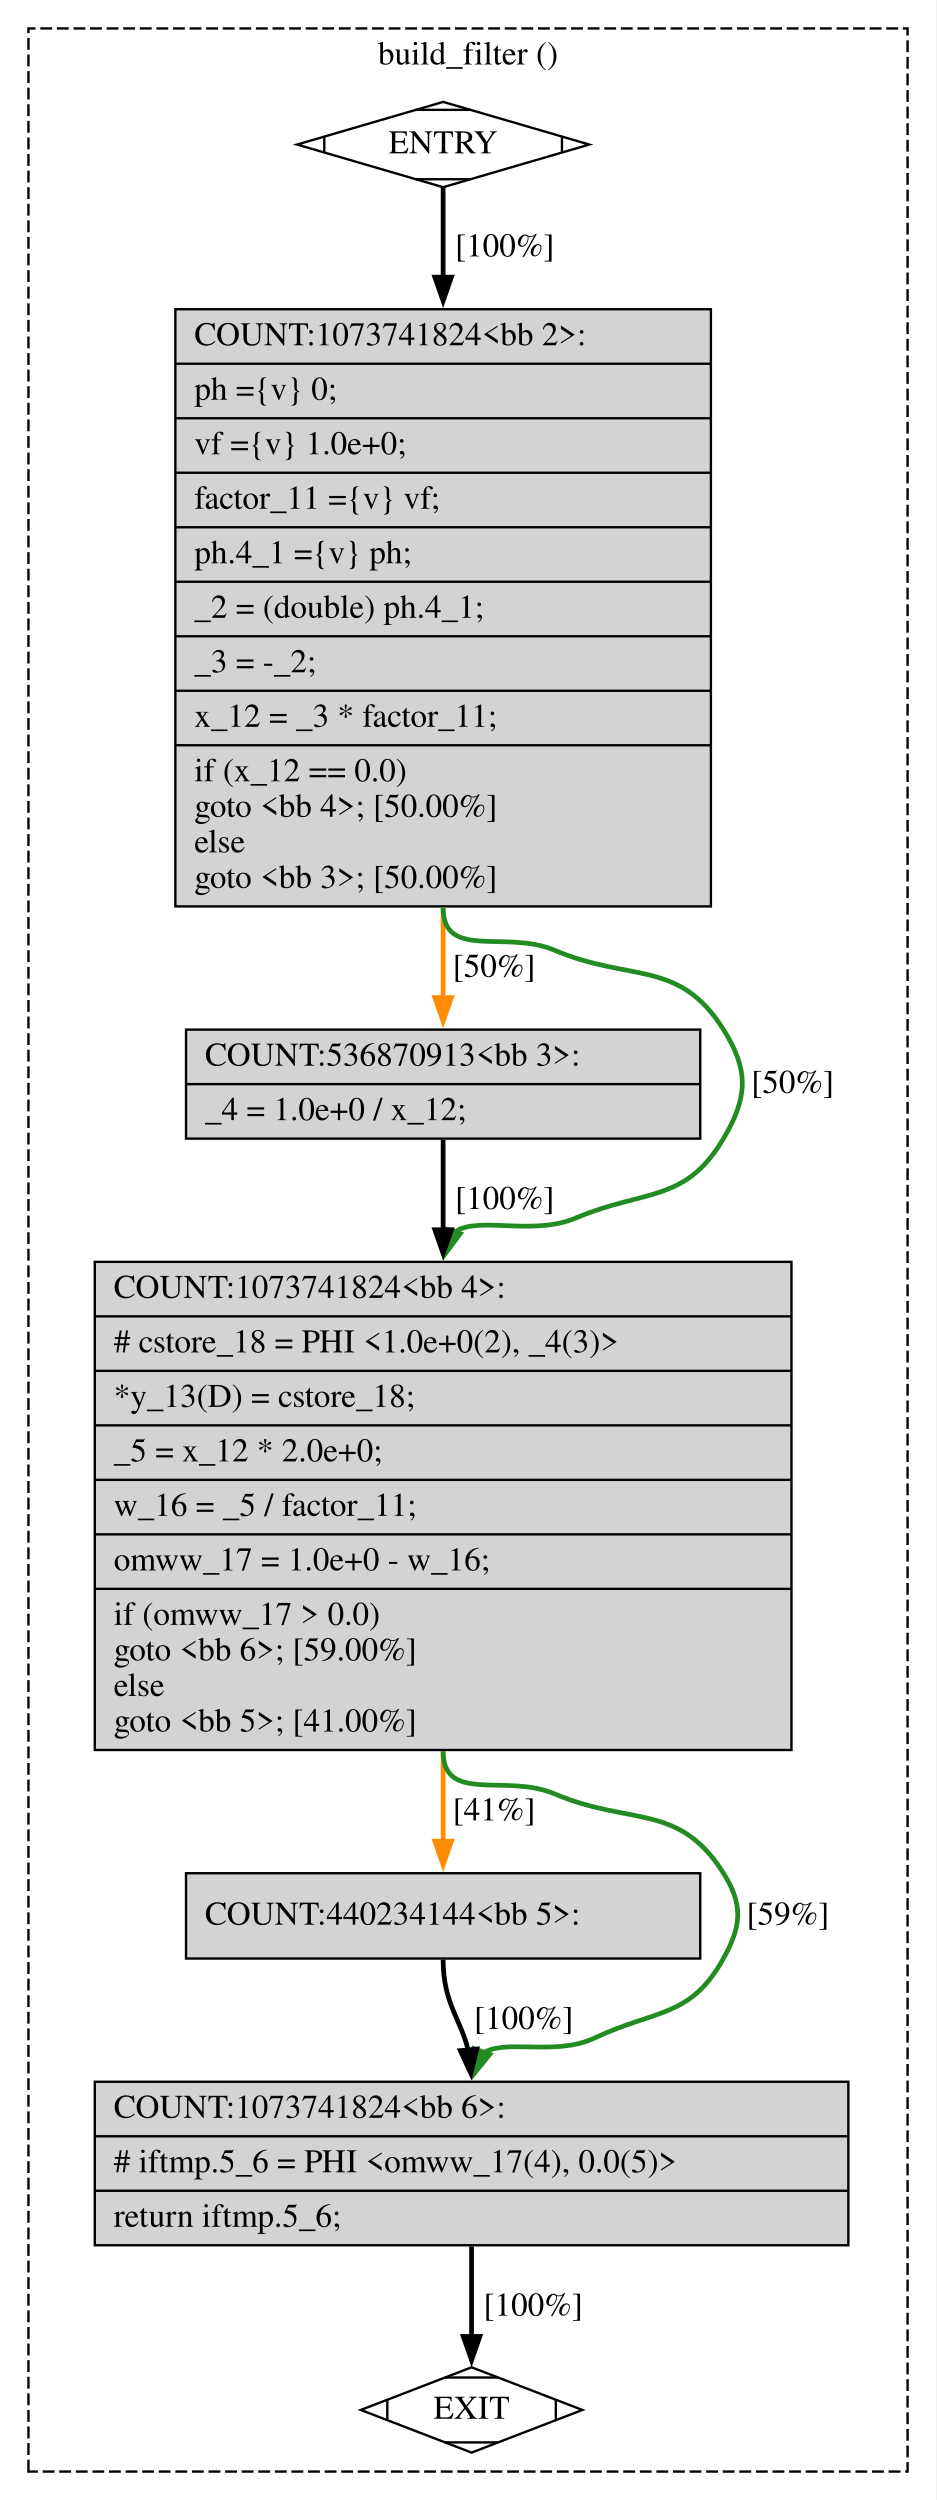
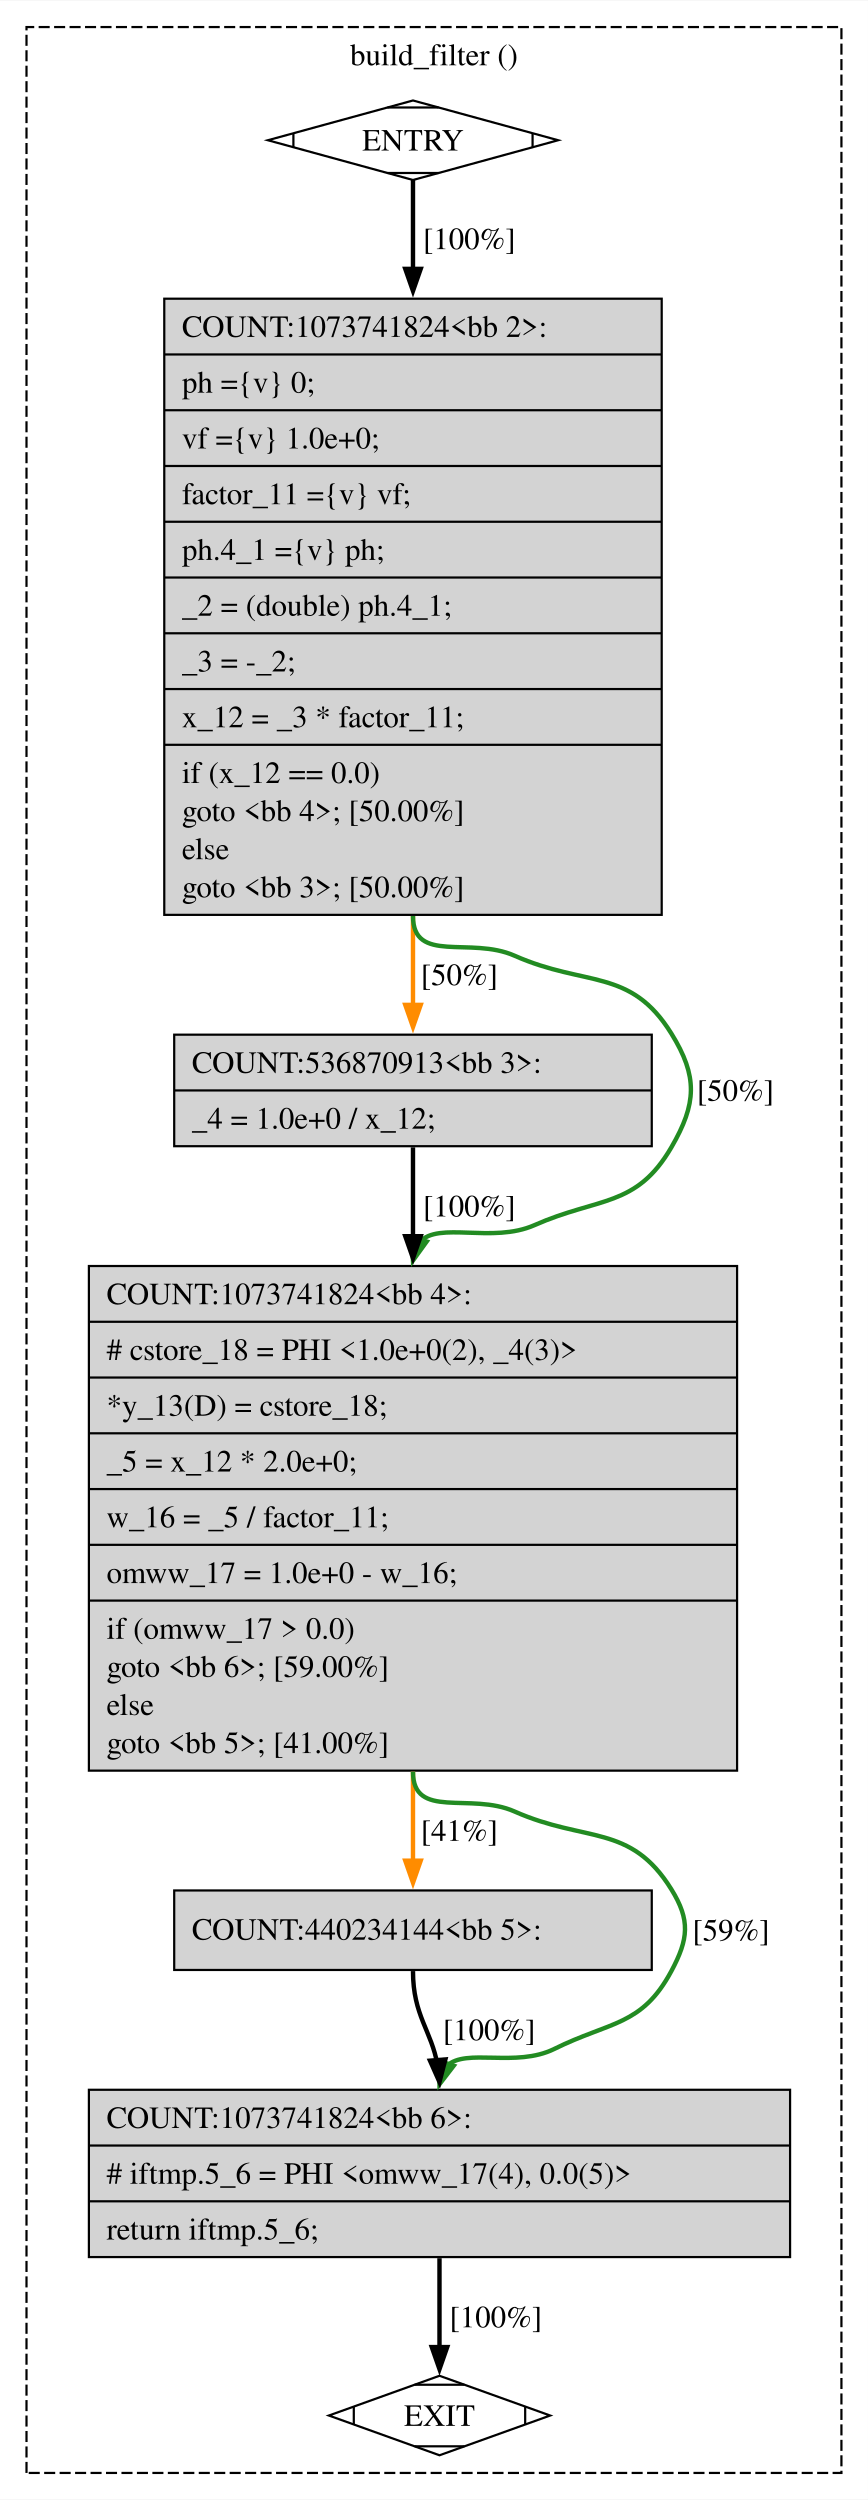
- <svg xmlns="http://www.w3.org/2000/svg" width="395pt" height="1055pt" viewBox="0.00 0.00 395.00 1055.00">
-   <g id="graph0" class="graph" transform="scale(1 1) rotate(0) translate(4 1051)">
-     <polygon fill="white" stroke="none" points="-4,4 -4,-1051 391,-1051 391,4 -4,4" />
+ <svg xmlns="http://www.w3.org/2000/svg" width="393pt" height="1132pt" viewBox="0.00 0.00 393.00 1131.50">
+   <g id="graph0" class="graph" transform="scale(1 1) rotate(0) translate(4 1127.5)">
+     <polygon fill="white" stroke="none" points="-4,4 -4,-1127.5 389,-1127.5 389,4 -4,4" />
    <g id="clust1" class="cluster">
-       <polygon fill="none" stroke="black" stroke-dasharray="5,2" points="8,-8 8,-1039 379,-1039 379,-8 8,-8" />
-       <text text-anchor="middle" x="193.5" y="-1023.8" font-family="Times,serif" font-size="14.00">build_filter ()</text>
+       <polygon fill="none" stroke="black" stroke-dasharray="5,2" points="8,-8 8,-1115.5 377,-1115.5 377,-8 8,-8" />
+       <text text-anchor="middle" x="192.5" y="-1098.2" font-family="Times,serif" font-size="14.00">build_filter ()</text>
    </g>
    <g id="node1" class="node">
-       <polygon fill="white" stroke="black" points="183,-1008 121.33,-990 183,-972 244.67,-990 183,-1008" />
-       <polyline fill="none" stroke="black" points="132.85,-993.36 132.85,-986.64" />
-       <polyline fill="none" stroke="black" points="171.48,-975.36 194.52,-975.36" />
-       <polyline fill="none" stroke="black" points="233.15,-986.64 233.15,-993.36" />
-       <polyline fill="none" stroke="black" points="194.52,-1004.64 171.48,-1004.64" />
-       <text text-anchor="middle" x="183" y="-986.3" font-family="Times,serif" font-size="14.00">ENTRY</text>
+       <polygon fill="white" stroke="black" points="183,-1082.25 117.28,-1064.25 183,-1046.25 248.72,-1064.25 183,-1082.25" />
+       <polyline fill="none" stroke="black" points="128.85,-1067.42 128.85,-1061.08" />
+       <polyline fill="none" stroke="black" points="171.43,-1049.42 194.57,-1049.42" />
+       <polyline fill="none" stroke="black" points="237.15,-1061.08 237.15,-1067.42" />
+       <polyline fill="none" stroke="black" points="194.57,-1079.08 171.43,-1079.08" />
+       <text text-anchor="middle" x="183" y="-1059.58" font-family="Times,serif" font-size="14.00">ENTRY</text>
    </g>
    <g id="node2" class="node">
-       <polygon fill="white" stroke="black" points="195,-52 148.25,-34 195,-16 241.75,-34 195,-52" />
-       <polyline fill="none" stroke="black" points="159.44,-38.31 159.44,-29.69" />
-       <polyline fill="none" stroke="black" points="183.8,-20.31 206.2,-20.31" />
-       <polyline fill="none" stroke="black" points="230.56,-29.69 230.56,-38.31" />
-       <polyline fill="none" stroke="black" points="206.2,-47.69 183.8,-47.69" />
-       <text text-anchor="middle" x="195" y="-30.3" font-family="Times,serif" font-size="14.00">EXIT</text>
+       <polygon fill="white" stroke="black" points="195,-52 144.9,-34 195,-16 245.1,-34 195,-52" />
+       <polyline fill="none" stroke="black" points="156.2,-38.06 156.2,-29.94" />
+       <polyline fill="none" stroke="black" points="183.71,-20.06 206.29,-20.06" />
+       <polyline fill="none" stroke="black" points="233.8,-29.94 233.8,-38.06" />
+       <polyline fill="none" stroke="black" points="206.29,-47.94 183.71,-47.94" />
+       <text text-anchor="middle" x="195" y="-29.32" font-family="Times,serif" font-size="14.00">EXIT</text>
    </g>
    <g id="node3" class="node">
-       <polygon fill="lightgrey" stroke="black" points="70,-668.5 70,-920.5 296,-920.5 296,-668.5 70,-668.5" />
-       <text text-anchor="start" x="78" y="-905.3" font-family="Times,serif" font-size="14.00">COUNT:1073741824&lt;bb 2&gt;:</text>
-       <polyline fill="none" stroke="black" points="70,-897.5 296,-897.5" />
-       <text text-anchor="start" x="78" y="-882.3" font-family="Times,serif" font-size="14.00">ph ={v} 0;</text>
-       <polyline fill="none" stroke="black" points="70,-874.5 296,-874.5" />
-       <text text-anchor="start" x="78" y="-859.3" font-family="Times,serif" font-size="14.00">vf ={v} 1.0e+0;</text>
-       <polyline fill="none" stroke="black" points="70,-851.5 296,-851.5" />
-       <text text-anchor="start" x="78" y="-836.3" font-family="Times,serif" font-size="14.00">factor_11 ={v} vf;</text>
-       <polyline fill="none" stroke="black" points="70,-828.5 296,-828.5" />
-       <text text-anchor="start" x="78" y="-813.3" font-family="Times,serif" font-size="14.00">ph.4_1 ={v} ph;</text>
-       <polyline fill="none" stroke="black" points="70,-805.5 296,-805.5" />
-       <text text-anchor="start" x="78" y="-790.3" font-family="Times,serif" font-size="14.00">_2 = (double) ph.4_1;</text>
-       <polyline fill="none" stroke="black" points="70,-782.5 296,-782.5" />
-       <text text-anchor="start" x="78" y="-767.3" font-family="Times,serif" font-size="14.00">_3 = -_2;</text>
-       <polyline fill="none" stroke="black" points="70,-759.5 296,-759.5" />
-       <text text-anchor="start" x="78" y="-744.3" font-family="Times,serif" font-size="14.00">x_12 = _3 * factor_11;</text>
-       <polyline fill="none" stroke="black" points="70,-736.5 296,-736.5" />
-       <text text-anchor="start" x="78" y="-721.3" font-family="Times,serif" font-size="14.00">if (x_12 == 0.0)</text>
-       <text text-anchor="start" x="78" y="-706.3" font-family="Times,serif" font-size="14.00">  goto &lt;bb 4&gt;; [50.00%]</text>
-       <text text-anchor="start" x="78" y="-691.3" font-family="Times,serif" font-size="14.00">else</text>
-       <text text-anchor="start" x="78" y="-676.3" font-family="Times,serif" font-size="14.00">  goto &lt;bb 3&gt;; [50.00%]</text>
+       <polygon fill="lightgrey" stroke="black" points="70.38,-713.5 70.38,-992.5 295.62,-992.5 295.62,-713.5 70.38,-713.5" />
+       <text text-anchor="start" x="78.38" y="-975.2" font-family="Times,serif" font-size="14.00">COUNT:1073741824&lt;bb 2&gt;:</text>
+       <polyline fill="none" stroke="black" points="70.38,-967.25 295.62,-967.25" />
+       <text text-anchor="start" x="78.38" y="-949.95" font-family="Times,serif" font-size="14.00">ph ={v} 0;</text>
+       <polyline fill="none" stroke="black" points="70.38,-942 295.62,-942" />
+       <text text-anchor="start" x="78.38" y="-924.7" font-family="Times,serif" font-size="14.00">vf ={v} 1.0e+0;</text>
+       <polyline fill="none" stroke="black" points="70.38,-916.75 295.62,-916.75" />
+       <text text-anchor="start" x="78.38" y="-899.45" font-family="Times,serif" font-size="14.00">factor_11 ={v} vf;</text>
+       <polyline fill="none" stroke="black" points="70.38,-891.5 295.62,-891.5" />
+       <text text-anchor="start" x="78.38" y="-874.2" font-family="Times,serif" font-size="14.00">ph.4_1 ={v} ph;</text>
+       <polyline fill="none" stroke="black" points="70.38,-866.25 295.62,-866.25" />
+       <text text-anchor="start" x="78.38" y="-848.95" font-family="Times,serif" font-size="14.00">_2 = (double) ph.4_1;</text>
+       <polyline fill="none" stroke="black" points="70.38,-841 295.62,-841" />
+       <text text-anchor="start" x="78.38" y="-823.7" font-family="Times,serif" font-size="14.00">_3 = -_2;</text>
+       <polyline fill="none" stroke="black" points="70.38,-815.75 295.62,-815.75" />
+       <text text-anchor="start" x="78.38" y="-798.45" font-family="Times,serif" font-size="14.00">x_12 = _3 * factor_11;</text>
+       <polyline fill="none" stroke="black" points="70.38,-790.5 295.62,-790.5" />
+       <text text-anchor="start" x="78.38" y="-773.2" font-family="Times,serif" font-size="14.00">if (x_12 == 0.0)</text>
+       <text text-anchor="start" x="78.38" y="-755.95" font-family="Times,serif" font-size="14.00">  goto &lt;bb 4&gt;; [50.00%]</text>
+       <text text-anchor="start" x="78.38" y="-738.7" font-family="Times,serif" font-size="14.00">else</text>
+       <text text-anchor="start" x="78.38" y="-721.45" font-family="Times,serif" font-size="14.00">  goto &lt;bb 3&gt;; [50.00%]</text>
    </g>
    <g id="edge1" class="edge">
-       <path fill="none" stroke="black" stroke-width="2" d="M183,-972C183,-953.58 183,-946.39 183,-932.18" />
-       <polygon fill="black" stroke="black" stroke-width="2" points="186.5,-934.03 183,-924.03 179.5,-934.03 186.5,-934.03" />
-       <text text-anchor="middle" x="209" y="-942.8" font-family="Times,serif" font-size="14.00">[100%]</text>
+       <path fill="none" stroke="black" stroke-width="2" d="M183,-1046.25C183,-1026.65 183,-1019.22 183,-1003.81" />
+       <polygon fill="black" stroke="black" stroke-width="2" points="186.5,-1006 183,-996 179.5,-1006 186.5,-1006" />
+       <text text-anchor="middle" x="208.5" y="-1014.95" font-family="Times,serif" font-size="14.00">[100%]</text>
    </g>
    <g id="node4" class="node">
-       <polygon fill="lightgrey" stroke="black" points="74.5,-570.5 74.5,-616.5 291.5,-616.5 291.5,-570.5 74.5,-570.5" />
-       <text text-anchor="start" x="82.5" y="-601.3" font-family="Times,serif" font-size="14.00">COUNT:536870913&lt;bb 3&gt;:</text>
-       <polyline fill="none" stroke="black" points="74.5,-593.5 291.5,-593.5" />
-       <text text-anchor="start" x="82.5" y="-578.3" font-family="Times,serif" font-size="14.00">_4 = 1.0e+0 / x_12;</text>
+       <polygon fill="lightgrey" stroke="black" points="74.88,-608.75 74.88,-659.25 291.12,-659.25 291.12,-608.75 74.88,-608.75" />
+       <text text-anchor="start" x="82.88" y="-641.95" font-family="Times,serif" font-size="14.00">COUNT:536870913&lt;bb 3&gt;:</text>
+       <polyline fill="none" stroke="black" points="74.88,-634 291.12,-634" />
+       <text text-anchor="start" x="82.88" y="-616.7" font-family="Times,serif" font-size="14.00">_4 = 1.0e+0 / x_12;</text>
    </g>
    <g id="edge3" class="edge">
-       <path fill="none" stroke="darkorange" stroke-width="2" d="M183,-668C183,-649.58 183,-642.39 183,-628.18" />
-       <polygon fill="darkorange" stroke="darkorange" stroke-width="2" points="186.5,-630.03 183,-620.03 179.5,-630.03 186.5,-630.03" />
-       <text text-anchor="middle" x="204.5" y="-638.8" font-family="Times,serif" font-size="14.00">[50%]</text>
+       <path fill="none" stroke="darkorange" stroke-width="2" d="M183,-713C183,-693.4 183,-685.97 183,-670.56" />
+       <polygon fill="darkorange" stroke="darkorange" stroke-width="2" points="186.5,-672.75 183,-662.75 179.5,-672.75 186.5,-672.75" />
+       <text text-anchor="middle" x="204" y="-681.7" font-family="Times,serif" font-size="14.00">[50%]</text>
    </g>
    <g id="node5" class="node">
-       <polygon fill="lightgrey" stroke="black" points="36,-312.5 36,-518.5 330,-518.5 330,-312.5 36,-312.5" />
-       <text text-anchor="start" x="44" y="-503.3" font-family="Times,serif" font-size="14.00">COUNT:1073741824&lt;bb 4&gt;:</text>
-       <polyline fill="none" stroke="black" points="36,-495.5 330,-495.5" />
-       <text text-anchor="start" x="44" y="-480.3" font-family="Times,serif" font-size="14.00"># cstore_18 = PHI &lt;1.0e+0(2), _4(3)&gt;</text>
-       <polyline fill="none" stroke="black" points="36,-472.5 330,-472.5" />
-       <text text-anchor="start" x="44" y="-457.3" font-family="Times,serif" font-size="14.00">*y_13(D) = cstore_18;</text>
-       <polyline fill="none" stroke="black" points="36,-449.5 330,-449.5" />
-       <text text-anchor="start" x="44" y="-434.3" font-family="Times,serif" font-size="14.00">_5 = x_12 * 2.0e+0;</text>
-       <polyline fill="none" stroke="black" points="36,-426.5 330,-426.5" />
-       <text text-anchor="start" x="44" y="-411.3" font-family="Times,serif" font-size="14.00">w_16 = _5 / factor_11;</text>
-       <polyline fill="none" stroke="black" points="36,-403.5 330,-403.5" />
-       <text text-anchor="start" x="44" y="-388.3" font-family="Times,serif" font-size="14.00">omww_17 = 1.0e+0 - w_16;</text>
-       <polyline fill="none" stroke="black" points="36,-380.5 330,-380.5" />
-       <text text-anchor="start" x="44" y="-365.3" font-family="Times,serif" font-size="14.00">if (omww_17 &gt; 0.0)</text>
-       <text text-anchor="start" x="44" y="-350.3" font-family="Times,serif" font-size="14.00">  goto &lt;bb 6&gt;; [59.00%]</text>
-       <text text-anchor="start" x="44" y="-335.3" font-family="Times,serif" font-size="14.00">else</text>
-       <text text-anchor="start" x="44" y="-320.3" font-family="Times,serif" font-size="14.00">  goto &lt;bb 5&gt;; [41.00%]</text>
+       <polygon fill="lightgrey" stroke="black" points="36.25,-326 36.25,-554.5 329.75,-554.5 329.75,-326 36.25,-326" />
+       <text text-anchor="start" x="44.25" y="-537.2" font-family="Times,serif" font-size="14.00">COUNT:1073741824&lt;bb 4&gt;:</text>
+       <polyline fill="none" stroke="black" points="36.25,-529.25 329.75,-529.25" />
+       <text text-anchor="start" x="44.25" y="-511.95" font-family="Times,serif" font-size="14.00"># cstore_18 = PHI &lt;1.0e+0(2), _4(3)&gt;</text>
+       <polyline fill="none" stroke="black" points="36.25,-504 329.75,-504" />
+       <text text-anchor="start" x="44.25" y="-486.7" font-family="Times,serif" font-size="14.00">*y_13(D) = cstore_18;</text>
+       <polyline fill="none" stroke="black" points="36.25,-478.75 329.75,-478.75" />
+       <text text-anchor="start" x="44.25" y="-461.45" font-family="Times,serif" font-size="14.00">_5 = x_12 * 2.0e+0;</text>
+       <polyline fill="none" stroke="black" points="36.25,-453.5 329.75,-453.5" />
+       <text text-anchor="start" x="44.25" y="-436.2" font-family="Times,serif" font-size="14.00">w_16 = _5 / factor_11;</text>
+       <polyline fill="none" stroke="black" points="36.25,-428.25 329.75,-428.25" />
+       <text text-anchor="start" x="44.25" y="-410.95" font-family="Times,serif" font-size="14.00">omww_17 = 1.0e+0 - w_16;</text>
+       <polyline fill="none" stroke="black" points="36.25,-403 329.75,-403" />
+       <text text-anchor="start" x="44.25" y="-385.7" font-family="Times,serif" font-size="14.00">if (omww_17 &gt; 0.0)</text>
+       <text text-anchor="start" x="44.25" y="-368.45" font-family="Times,serif" font-size="14.00">  goto &lt;bb 6&gt;; [59.00%]</text>
+       <text text-anchor="start" x="44.25" y="-351.2" font-family="Times,serif" font-size="14.00">else</text>
+       <text text-anchor="start" x="44.25" y="-333.95" font-family="Times,serif" font-size="14.00">  goto &lt;bb 5&gt;; [41.00%]</text>
    </g>
    <g id="edge2" class="edge">
-       <path fill="none" stroke="forestgreen" stroke-width="2" d="M183,-668C183,-645.63 209.4,-658.72 230,-650 262.04,-636.44 282.29,-646.34 301,-617 312.23,-599.39 311.75,-587.91 301,-570 284.93,-543.24 267.75,-549.16 239,-537 219.62,-528.81 195.17,-539.07 186.36,-529.77" />
-       <polygon fill="forestgreen" stroke="forestgreen" stroke-width="2" points="190.22,-530.4 183.9,-521.89 183.53,-532.48 190.22,-530.4" />
-       <text text-anchor="middle" x="330.5" y="-589.8" font-family="Times,serif" font-size="14.00">[50%]</text>
+       <path fill="none" stroke="forestgreen" stroke-width="2" d="M183,-713C183,-691.05 208.93,-703.89 229,-695 261.21,-680.73 281.44,-689.69 300,-659.75 312.06,-640.3 311.51,-628.03 300,-608.25 284.06,-580.85 266.99,-585.83 238,-573 218.89,-564.54 194.53,-574.93 186.06,-565.32" />
+       <polygon fill="forestgreen" stroke="forestgreen" stroke-width="2" points="189.2,-565.59 183,-557 182.49,-567.58 189.2,-565.59" />
+       <text text-anchor="middle" x="329" y="-629.33" font-family="Times,serif" font-size="14.00">[50%]</text>
    </g>
    <g id="edge4" class="edge">
-       <path fill="none" stroke="black" stroke-width="2" d="M183,-570C183,-551.58 183,-544.39 183,-530.18" />
-       <polygon fill="black" stroke="black" stroke-width="2" points="186.5,-532.03 183,-522.03 179.5,-532.03 186.5,-532.03" />
-       <text text-anchor="middle" x="209" y="-540.8" font-family="Times,serif" font-size="14.00">[100%]</text>
+       <path fill="none" stroke="black" stroke-width="2" d="M183,-608.25C183,-588.65 183,-581.22 183,-565.81" />
+       <polygon fill="black" stroke="black" stroke-width="2" points="186.5,-568 183,-558 179.5,-568 186.5,-568" />
+       <text text-anchor="middle" x="208.5" y="-576.95" font-family="Times,serif" font-size="14.00">[100%]</text>
    </g>
    <g id="node6" class="node">
-       <polygon fill="lightgrey" stroke="black" points="74.5,-224.5 74.5,-260.5 291.5,-260.5 291.5,-224.5 74.5,-224.5" />
-       <text text-anchor="start" x="82.5" y="-238.8" font-family="Times,serif" font-size="14.00">COUNT:440234144&lt;bb 5&gt;:</text>
+       <polygon fill="lightgrey" stroke="black" points="74.88,-235.75 74.88,-271.75 291.12,-271.75 291.12,-235.75 74.88,-235.75" />
+       <text text-anchor="start" x="82.88" y="-249.45" font-family="Times,serif" font-size="14.00">COUNT:440234144&lt;bb 5&gt;:</text>
    </g>
    <g id="edge6" class="edge">
-       <path fill="none" stroke="darkorange" stroke-width="2" d="M183,-312C183,-293.58 183,-286.39 183,-272.18" />
-       <polygon fill="darkorange" stroke="darkorange" stroke-width="2" points="186.5,-274.03 183,-264.03 179.5,-274.03 186.5,-274.03" />
-       <text text-anchor="middle" x="204.5" y="-282.8" font-family="Times,serif" font-size="14.00">[41%]</text>
+       <path fill="none" stroke="darkorange" stroke-width="2" d="M183,-325.5C183,-305.9 183,-298.47 183,-283.06" />
+       <polygon fill="darkorange" stroke="darkorange" stroke-width="2" points="186.5,-285.25 183,-275.25 179.5,-285.25 186.5,-285.25" />
+       <text text-anchor="middle" x="204" y="-294.2" font-family="Times,serif" font-size="14.00">[41%]</text>
    </g>
    <g id="node7" class="node">
-       <polygon fill="lightgrey" stroke="black" points="36,-103.5 36,-172.5 354,-172.5 354,-103.5 36,-103.5" />
-       <text text-anchor="start" x="44" y="-157.3" font-family="Times,serif" font-size="14.00">COUNT:1073741824&lt;bb 6&gt;:</text>
-       <polyline fill="none" stroke="black" points="36,-149.5 354,-149.5" />
-       <text text-anchor="start" x="44" y="-134.3" font-family="Times,serif" font-size="14.00"># iftmp.5_6 = PHI &lt;omww_17(4), 0.0(5)&gt;</text>
-       <polyline fill="none" stroke="black" points="36,-126.5 354,-126.5" />
-       <text text-anchor="start" x="44" y="-111.3" font-family="Times,serif" font-size="14.00">return iftmp.5_6;</text>
+       <polygon fill="lightgrey" stroke="black" points="36.25,-105.75 36.25,-181.5 353.75,-181.5 353.75,-105.75 36.25,-105.75" />
+       <text text-anchor="start" x="44.25" y="-164.2" font-family="Times,serif" font-size="14.00">COUNT:1073741824&lt;bb 6&gt;:</text>
+       <polyline fill="none" stroke="black" points="36.25,-156.25 353.75,-156.25" />
+       <text text-anchor="start" x="44.25" y="-138.95" font-family="Times,serif" font-size="14.00"># iftmp.5_6 = PHI &lt;omww_17(4), 0.0(5)&gt;</text>
+       <polyline fill="none" stroke="black" points="36.25,-131 353.75,-131" />
+       <text text-anchor="start" x="44.25" y="-113.7" font-family="Times,serif" font-size="14.00">return iftmp.5_6;</text>
    </g>
    <g id="edge5" class="edge">
-       <path fill="none" stroke="forestgreen" stroke-width="2" d="M183,-312C183,-289.63 209.4,-302.72 230,-294 262.04,-280.44 282.29,-290.34 301,-261 309.84,-247.14 309.04,-238.34 301,-224 287.24,-199.47 272.44,-203 247,-191 229.72,-182.85 207.7,-191.37 198.9,-183.83" />
-       <polygon fill="forestgreen" stroke="forestgreen" stroke-width="2" points="202.7,-184.07 196.02,-175.85 196.12,-186.44 202.7,-184.07" />
-       <text text-anchor="middle" x="328.5" y="-238.8" font-family="Times,serif" font-size="14.00">[59%]</text>
+       <path fill="none" stroke="forestgreen" stroke-width="2" d="M183,-325.5C183,-303.55 208.93,-316.39 229,-307.5 261.21,-293.23 281.44,-302.19 300,-272.25 308.67,-258.27 307.77,-249.74 300,-235.25 286.64,-210.31 272.35,-212.56 247,-200 229.54,-191.35 206.89,-200.58 198.4,-192.32" />
+       <polygon fill="forestgreen" stroke="forestgreen" stroke-width="2" points="201.46,-192.4 195,-184 194.81,-194.59 201.46,-192.4" />
+       <text text-anchor="middle" x="327" y="-249.07" font-family="Times,serif" font-size="14.00">[59%]</text>
    </g>
    <g id="edge7" class="edge">
-       <path fill="none" stroke="black" stroke-width="2" d="M183,-224C183,-205.08 190.92,-198.61 193.89,-184.36" />
-       <polygon fill="black" stroke="black" stroke-width="2" points="197.22,-186.31 194.71,-176.01 190.25,-185.63 197.22,-186.31" />
-       <text text-anchor="middle" x="217" y="-194.8" font-family="Times,serif" font-size="14.00">[100%]</text>
+       <path fill="none" stroke="black" stroke-width="2" d="M183,-235.25C183,-214.97 191.39,-208.34 194.14,-192.54" />
+       <polygon fill="black" stroke="black" stroke-width="2" points="197.67,-195.25 195,-185 190.7,-194.68 197.67,-195.25" />
+       <text text-anchor="middle" x="217.5" y="-203.95" font-family="Times,serif" font-size="14.00">[100%]</text>
    </g>
    <g id="edge8" class="edge">
-       <path fill="none" stroke="black" stroke-width="2" d="M195,-103C195,-84.58 195,-77.39 195,-63.18" />
-       <polygon fill="black" stroke="black" stroke-width="2" points="198.5,-65.03 195,-55.03 191.5,-65.03 198.5,-65.03" />
-       <text text-anchor="middle" x="221" y="-73.8" font-family="Times,serif" font-size="14.00">[100%]</text>
+       <path fill="none" stroke="black" stroke-width="2" d="M195,-105.25C195,-85.65 195,-78.22 195,-62.81" />
+       <polygon fill="black" stroke="black" stroke-width="2" points="198.5,-65 195,-55 191.5,-65 198.5,-65" />
+       <text text-anchor="middle" x="220.5" y="-73.95" font-family="Times,serif" font-size="14.00">[100%]</text>
    </g>
  </g>
</svg>
